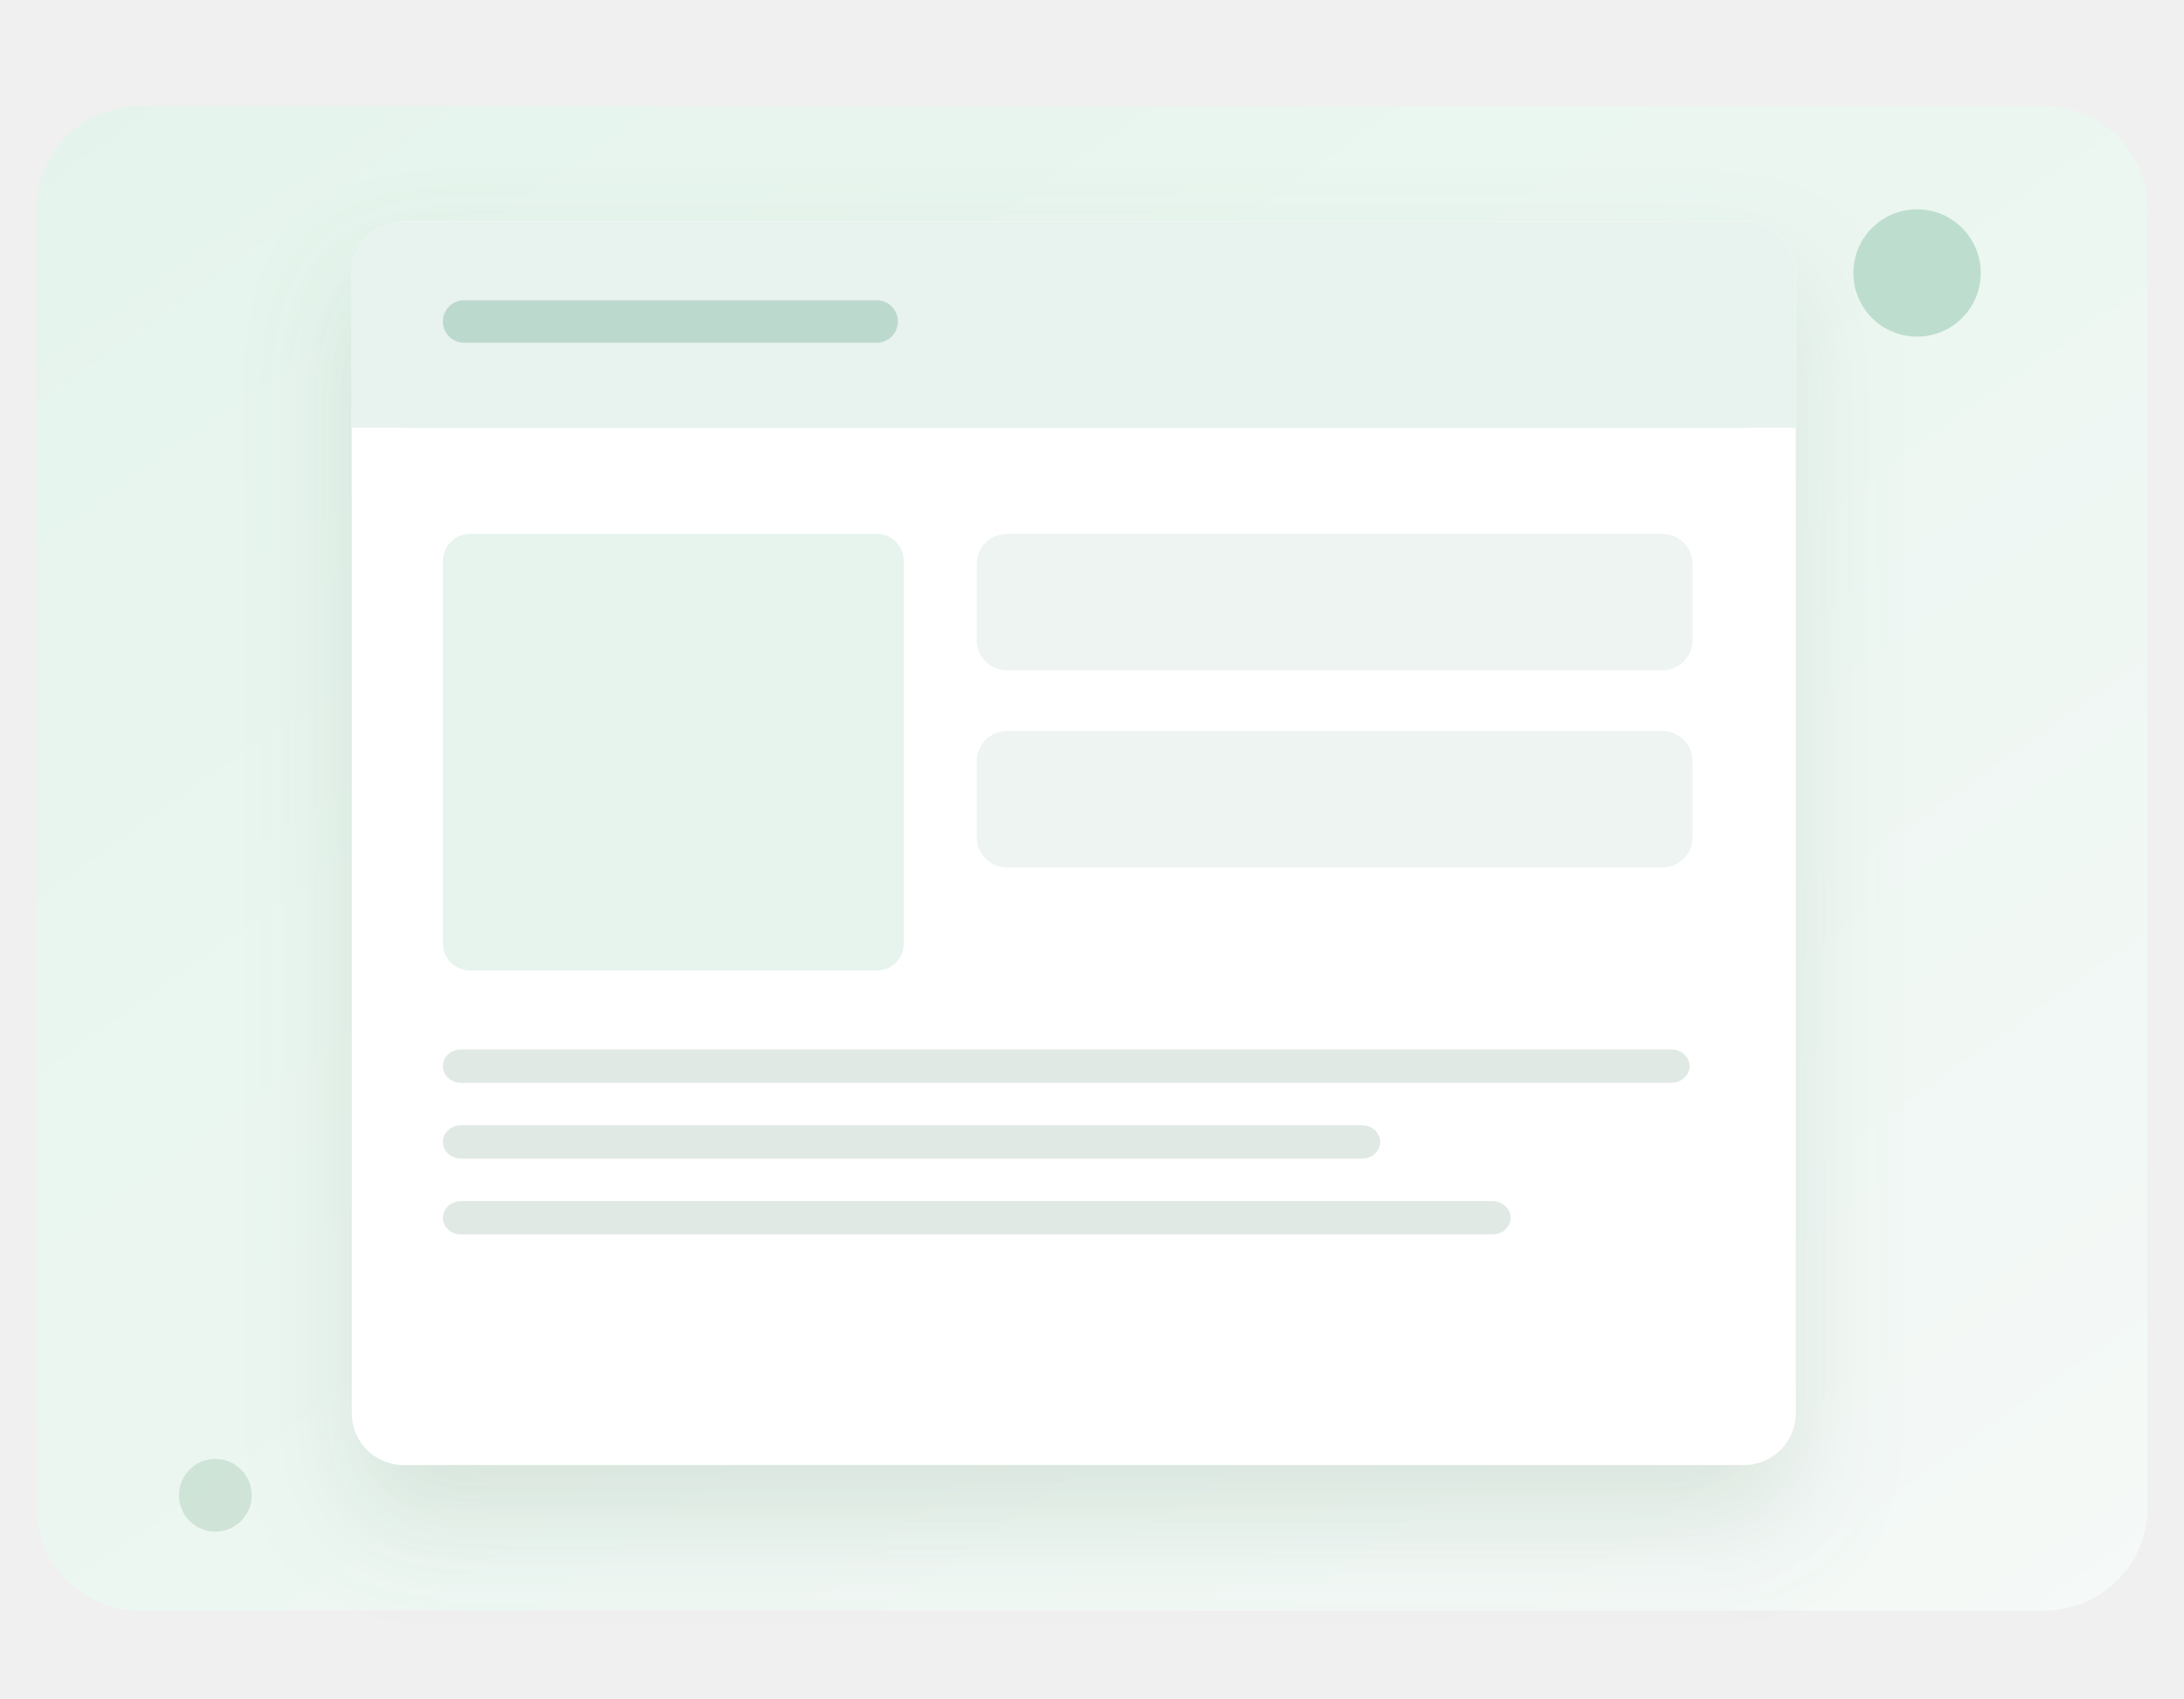
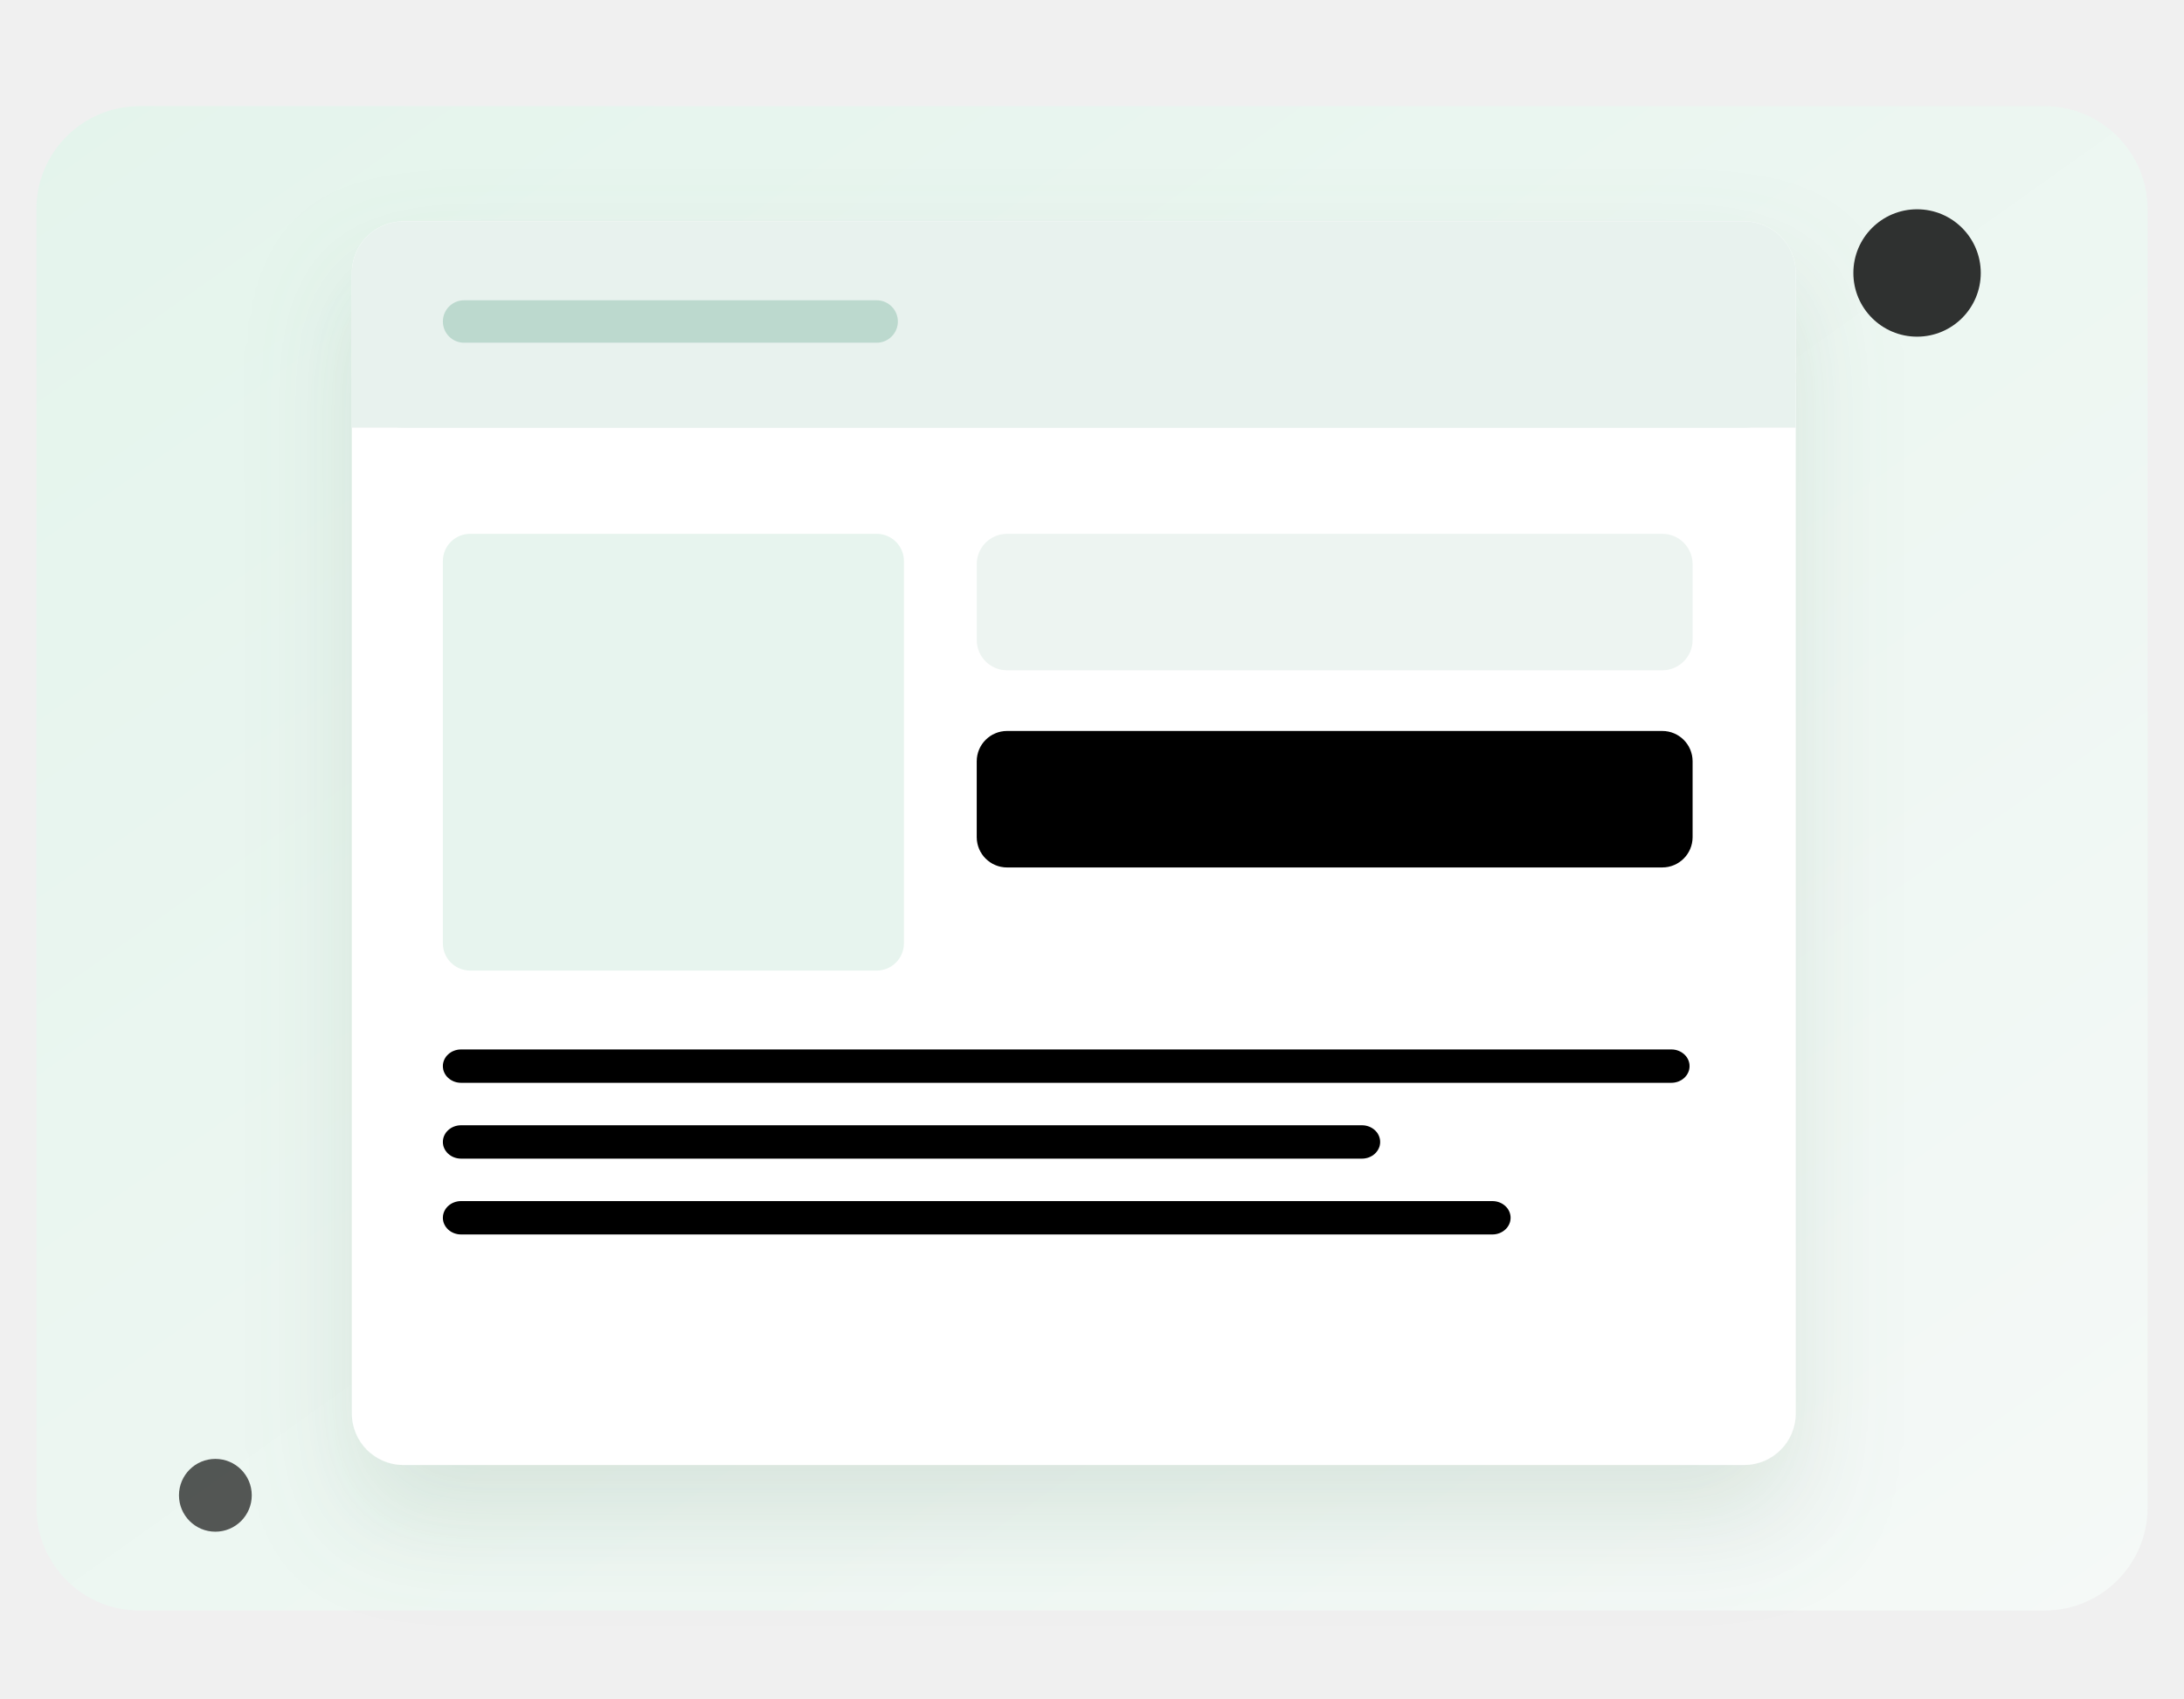
<svg xmlns="http://www.w3.org/2000/svg" viewBox="0 0 720 560" role="img" aria-labelledby="title">
  <defs>
    <linearGradient id="bg" x1="0" x2="1" y1="0" y2="1">
      <stop stop-color="#e4f4ec" />
      <stop offset="1" stop-color="#f5f9f7" />
    </linearGradient>
    <filter id="shadow" x="-10%" y="-10%" width="125%" height="130%">
      <feDropShadow dx="0" dy="18" stdDeviation="17" flood-color="#789c88" flood-opacity=".2" />
    </filter>
  </defs>
  <rect x="12" y="35" width="696" height="496" rx="34" fill="url(#bg)" />
  <g filter="url(#shadow)">
    <rect x="116" y="73" width="476" height="410" rx="17" fill="#fff" />
    <rect x="116" y="73" width="476" height="68" rx="17" fill="#e8f2ee" />
    <rect x="116" y="123" width="476" height="18" fill="#e8f2ee" />
    <rect x="146" y="99" width="150" height="14" rx="7" fill="#bcd9ce" />
    <rect x="146" y="176" width="152" height="144" rx="9" fill="#e7f4ee" />
    <rect x="322" y="176" width="236" height="45" rx="10" fill="#edf4f1" />
-     <rect x="322" y="241" width="236" height="45" rx="10" fill="#edf4f1" />
-     <rect x="146" y="346" width="411" height="11" rx="6" fill="#e0e9e4" />
-     <rect x="146" y="371" width="309" height="11" rx="6" fill="#e0e9e4" />
-     <rect x="146" y="396" width="352" height="11" rx="6" fill="#e0e9e4" />
+     <rect x="322" y="241" width="236" height="45" rx="10" fill="{{SOFT}}" />
+     <rect x="146" y="346" width="411" height="11" rx="6" fill="{{ACCENT2}}" />
+     <rect x="146" y="371" width="309" height="11" rx="6" fill="{{ACCENT}}" />
+     <rect x="146" y="396" width="352" height="11" rx="6" fill="{{SOFT}}" />
  </g>
-   <circle cx="632" cy="90" r="21" fill="#b2d8c5" opacity=".8" />
-   <circle cx="71" cy="493" r="12" fill="#bfdaca" opacity=".65" />
+   <circle cx="632" cy="90" r="21" fill="{{ACCENT2}}" opacity=".8" />
+   <circle cx="71" cy="493" r="12" fill="{{ACCENT}}" opacity=".65" />
</svg>
